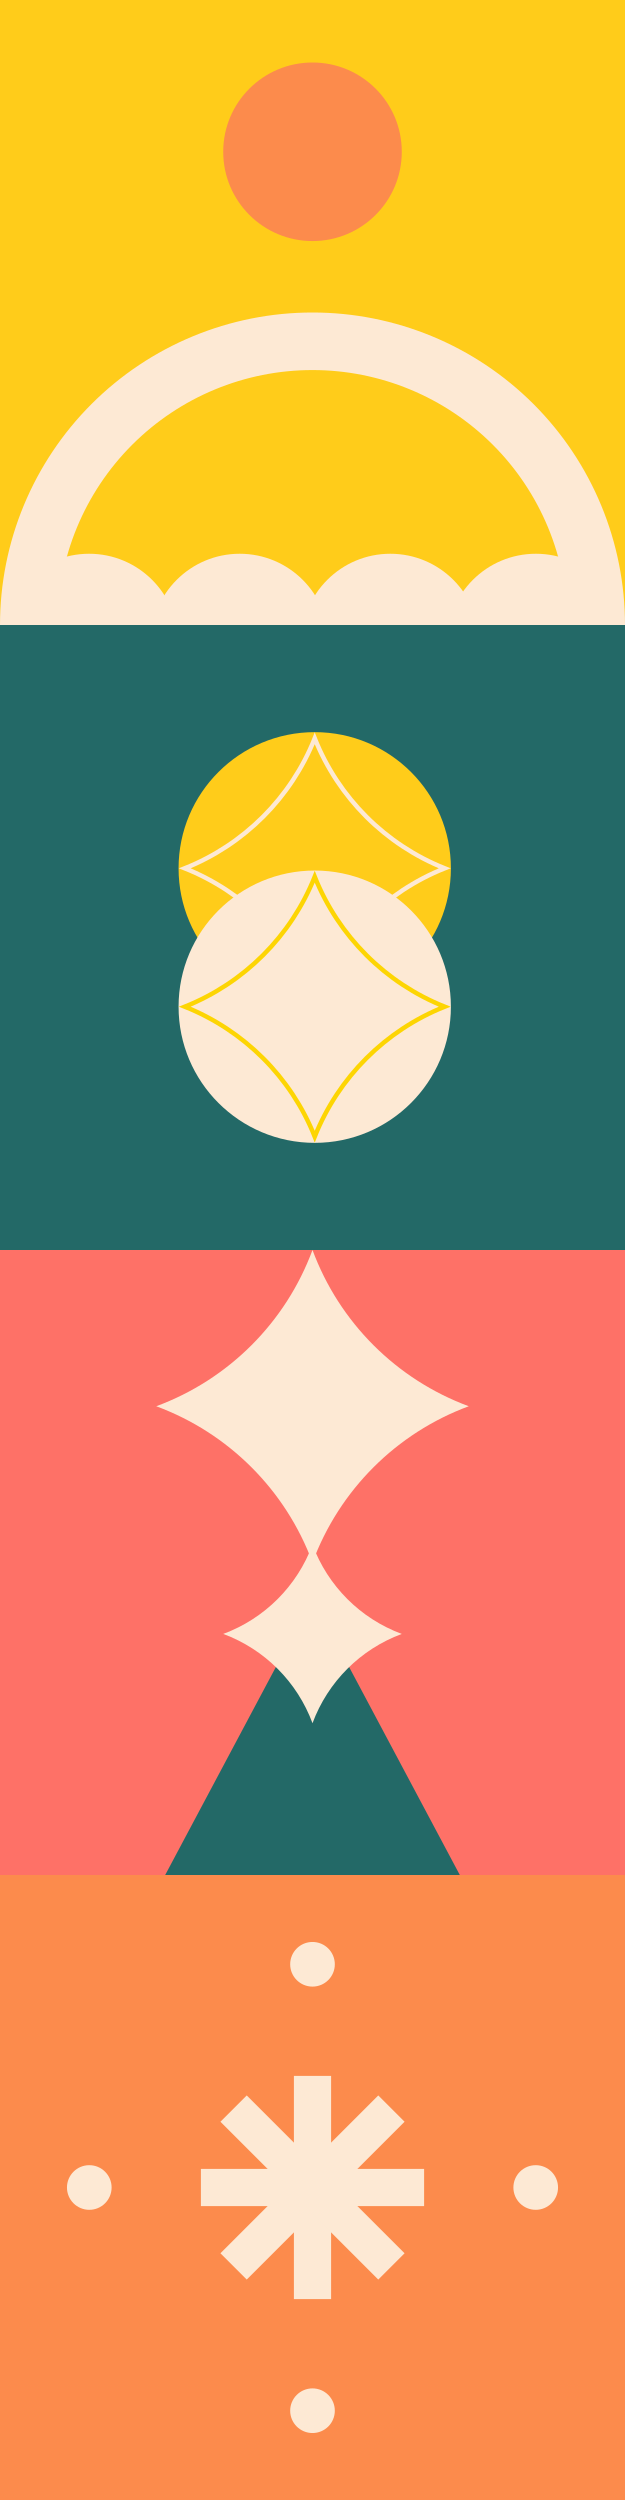
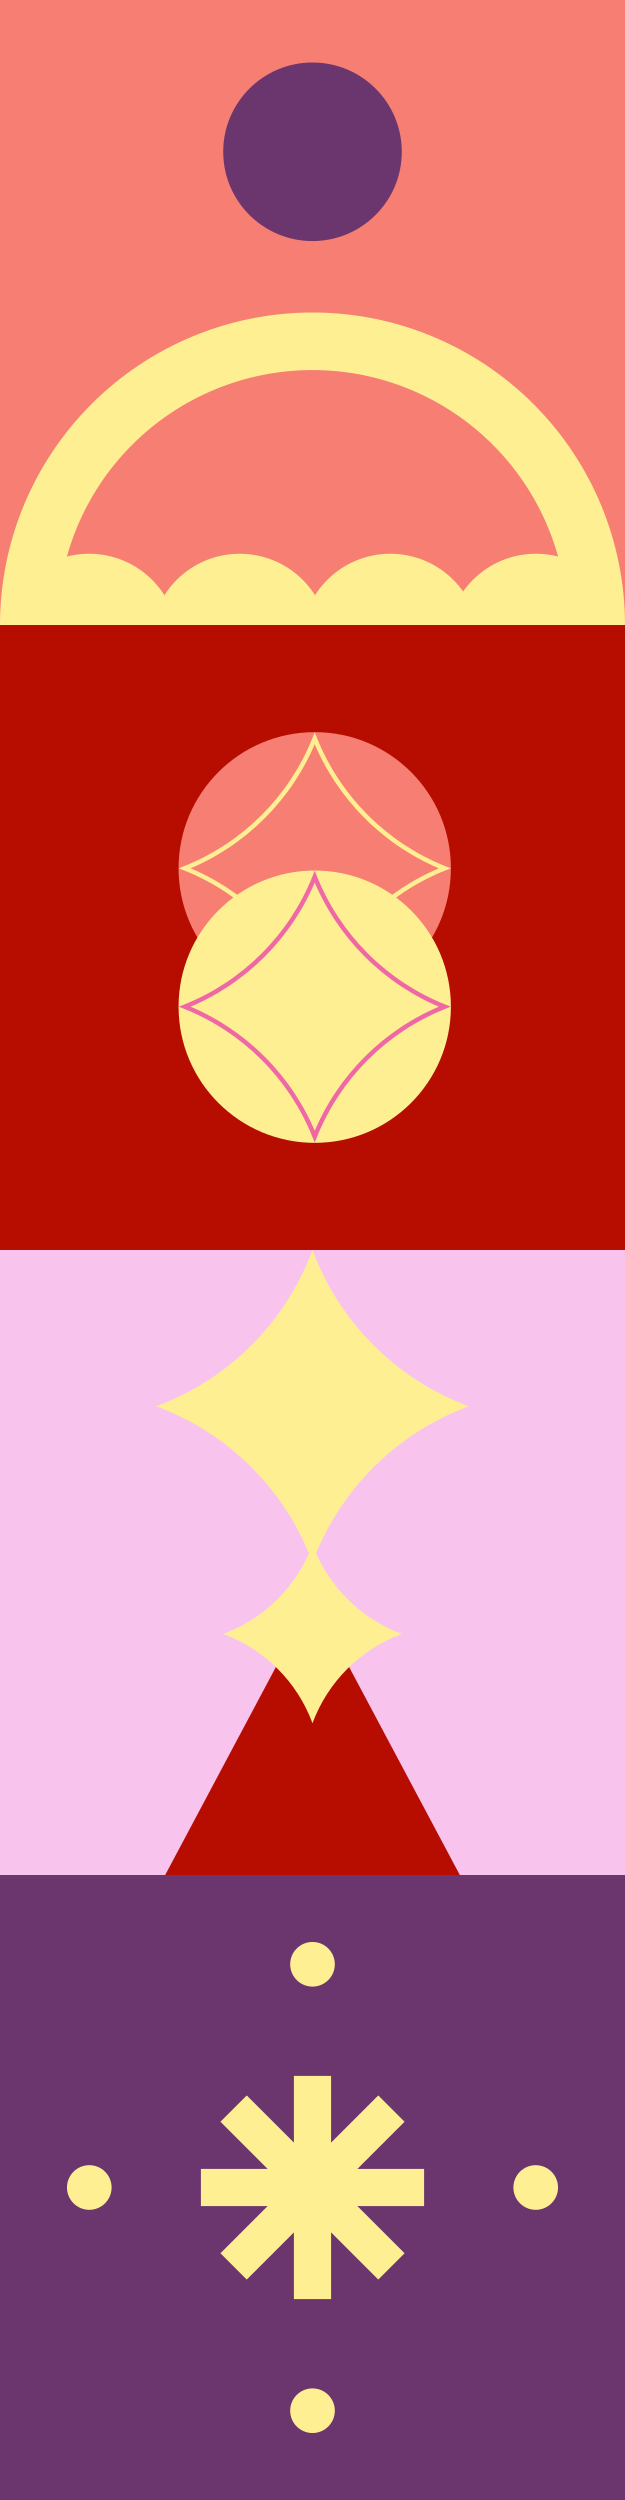
<svg xmlns="http://www.w3.org/2000/svg" width="140" height="560" viewBox="0 0 140 560" fill="none">
-   <rect y="140" width="140" height="140" fill="#236967" />
-   <circle cx="70.5" cy="194.5" r="30.5" fill="#FFCC1A" />
-   <circle cx="70.5" cy="225.5" r="30.5" fill="#FDE9D4" />
-   <path d="M41.394 194.5C54.677 189.203 65.203 178.677 70.5 165.394C75.797 178.677 86.323 189.203 99.606 194.5C86.323 199.797 75.797 210.323 70.5 223.606C65.203 210.323 54.677 199.797 41.394 194.5Z" stroke="#FDE9D4" />
-   <path d="M41.394 225.5C54.677 220.203 65.203 209.677 70.5 196.394C75.797 209.677 86.323 220.203 99.606 225.5C86.323 230.797 75.797 241.323 70.5 254.606C65.203 241.323 54.677 230.797 41.394 225.5Z" stroke="#FDD503" />
-   <g clip-path="url(#clip0)">
-     <rect y="0" width="140" height="140" fill="#FFCC1A" />
-     <path d="M0 140C0 121.435 7.375 103.63 20.503 90.502C33.63 77.375 51.435 70 70 70C88.565 70 106.37 77.375 119.497 90.502C132.625 103.63 140 121.435 140 140H127.108C127.108 124.854 121.092 110.328 110.382 99.618C99.672 88.908 85.146 82.892 70 82.892C54.854 82.892 40.328 88.908 29.618 99.618C18.908 110.328 12.892 124.854 12.892 140H0Z" fill="#FDE9D4" />
-     <circle cx="19.96" cy="144" r="19.96" fill="#FDE9D4" />
-     <circle cx="53.694" cy="144" r="19.96" fill="#FDE9D4" />
-     <circle cx="87.429" cy="144" r="19.96" fill="#FDE9D4" />
-     <circle cx="120.04" cy="144" r="19.96" fill="#FDE9D4" />
-     <circle cx="70" cy="34" r="20" fill="#FC8B4C" />
+   <rect y="140" width="140" height="140" fill="#B60D00" />
+   <circle cx="70.5" cy="194.5" r="30.5" fill="#F77E72" />
+   <circle cx="70.5" cy="225.5" r="30.5" fill="#FFEF93" />
+   <path d="M41.394 194.5C54.677 189.203 65.203 178.677 70.5 165.394C75.797 178.677 86.323 189.203 99.606 194.5C86.323 199.797 75.797 210.323 70.5 223.606C65.203 210.323 54.677 199.797 41.394 194.5Z" stroke="#FFEF93" />
+   <path d="M41.394 225.5C54.677 220.203 65.203 209.677 70.5 196.394C75.797 209.677 86.323 220.203 99.606 225.5C86.323 230.797 75.797 241.323 70.5 254.606C65.203 241.323 54.677 230.797 41.394 225.5Z" stroke="#EF68A5" />
+   <g clip-path="url(#clip0_527_2439)">
+     <rect y="0" width="140" height="140" fill="#F77E72" />
+     <path d="M0 140C0 121.435 7.375 103.63 20.503 90.502C33.63 77.375 51.435 70 70 70C88.565 70 106.37 77.375 119.497 90.502C132.625 103.63 140 121.435 140 140H127.108C127.108 124.854 121.092 110.328 110.382 99.618C99.672 88.908 85.146 82.892 70 82.892C54.854 82.892 40.328 88.908 29.618 99.618C18.908 110.328 12.892 124.854 12.892 140H0Z" fill="#FFEF93" />
+     <circle cx="19.96" cy="144" r="19.96" fill="#FFEF93" />
+     <circle cx="53.695" cy="144" r="19.96" fill="#FFEF93" />
+     <circle cx="87.43" cy="144" r="19.96" fill="#FFEF93" />
+     <circle cx="120.041" cy="144" r="19.96" fill="#FFEF93" />
+     <circle cx="70" cy="34" r="20" fill="#6B356E" />
  </g>
-   <rect y="420" width="140" height="140" fill="#FC8B4C" />
-   <rect x="65.834" y="465" width="8.333" height="50" fill="#FDE9D4" />
-   <rect x="49.375" y="475.269" width="8.333" height="50" transform="rotate(-45 49.375 475.269)" fill="#FDE9D4" />
-   <rect width="8.333" height="50" transform="matrix(-0.707107 -0.707107 -0.707107 0.707107 90.625 475.269)" fill="#FDE9D4" />
-   <rect x="45" y="494.167" width="8.333" height="50" transform="rotate(-90 45 494.167)" fill="#FDE9D4" />
-   <circle r="5" transform="matrix(-1 0 0 1 70 540)" fill="#FDE9D4" />
-   <circle r="5" transform="matrix(-1 0 0 1 120 490)" fill="#FDE9D4" />
-   <circle r="5" transform="matrix(-1 0 0 1 20 490)" fill="#FDE9D4" />
-   <circle r="5" transform="matrix(-1 0 0 1 70 440)" fill="#FDE9D4" />
-   <rect y="280" width="140" height="140" fill="#FE7167" />
-   <path d="M70 358L103 420H37L70 358Z" fill="#236967" />
-   <path d="M70 346C73.429 355.266 80.734 362.571 90 366C80.734 369.429 73.429 376.734 70 386C66.571 376.734 59.266 369.429 50 366C59.266 362.571 66.571 355.266 70 346Z" fill="#FDE9D4" />
-   <path d="M70 280C76 296.215 88.785 309 105 315C88.785 321 76 333.785 70 350C64 333.785 51.215 321 35 315C51.215 309 64 296.215 70 280Z" fill="#FDE9D4" />
+   <rect y="420" width="140" height="140" fill="#6B356E" />
+   <rect x="65.833" y="465" width="8.333" height="50" fill="#FFEF93" />
+   <rect x="49.376" y="475.269" width="8.333" height="50" transform="rotate(-45 49.376 475.269)" fill="#FFEF93" />
+   <rect width="8.333" height="50" transform="matrix(-0.707107 -0.707107 -0.707107 0.707107 90.624 475.269)" fill="#FFEF93" />
+   <rect x="45" y="494.167" width="8.333" height="50" transform="rotate(-90 45 494.167)" fill="#FFEF93" />
+   <circle r="5" transform="matrix(-1 0 0 1 70 540)" fill="#FFEF93" />
+   <circle r="5" transform="matrix(-1 0 0 1 120 490)" fill="#FFEF93" />
+   <circle r="5" transform="matrix(-1 0 0 1 20 490)" fill="#FFEF93" />
+   <circle r="5" transform="matrix(-1 0 0 1 70 440)" fill="#FFEF93" />
+   <rect y="280" width="140" height="140" fill="#F8C4ED" />
+   <path d="M70 358L103 420H37L70 358Z" fill="#B60D00" />
+   <path d="M70 346C73.429 355.266 80.734 362.571 90 366C80.734 369.429 73.429 376.734 70 386C66.571 376.734 59.266 369.429 50 366C59.266 362.571 66.571 355.266 70 346Z" fill="#FFEF93" />
+   <path d="M70 280C76 296.215 88.785 309 105 315C88.785 321 76 333.785 70 350C64 333.785 51.215 321 35 315C51.215 309 64 296.215 70 280Z" fill="#FFEF93" />
  <defs>
-     <clipPath id="clip0">
+     <clipPath id="clip0_527_2439">
      <rect width="140" height="140" fill="white" />
    </clipPath>
  </defs>
</svg>
